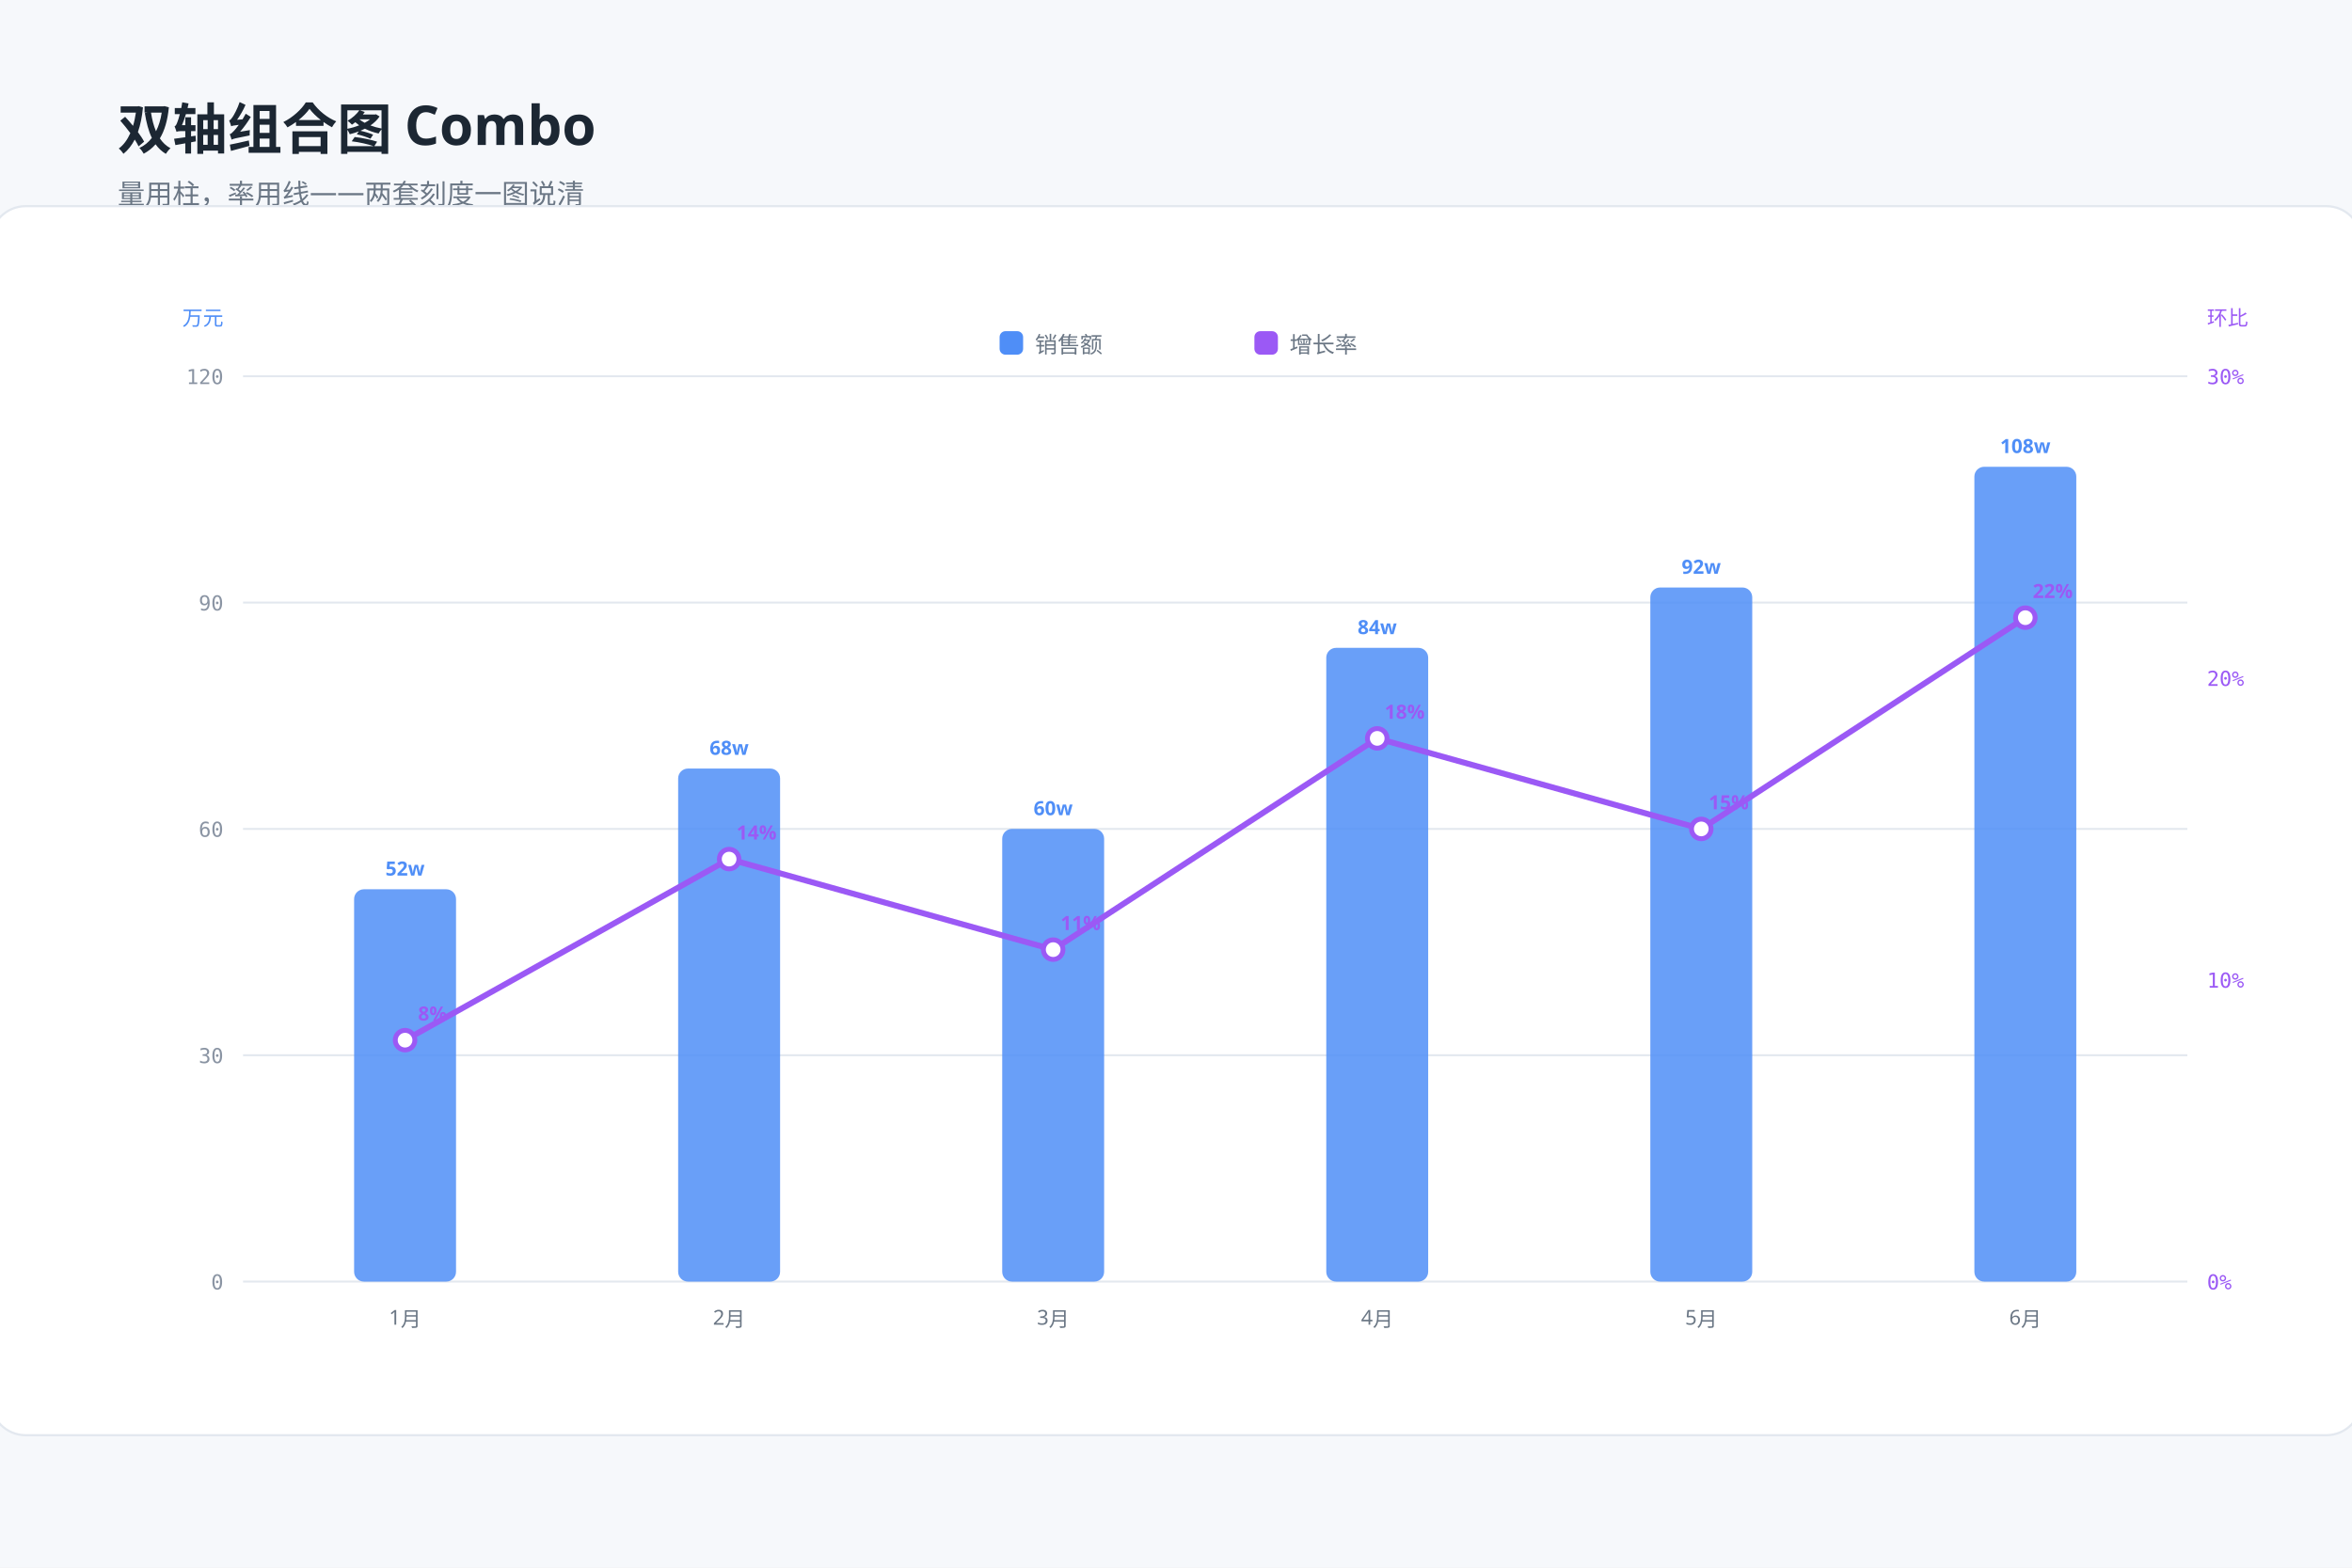
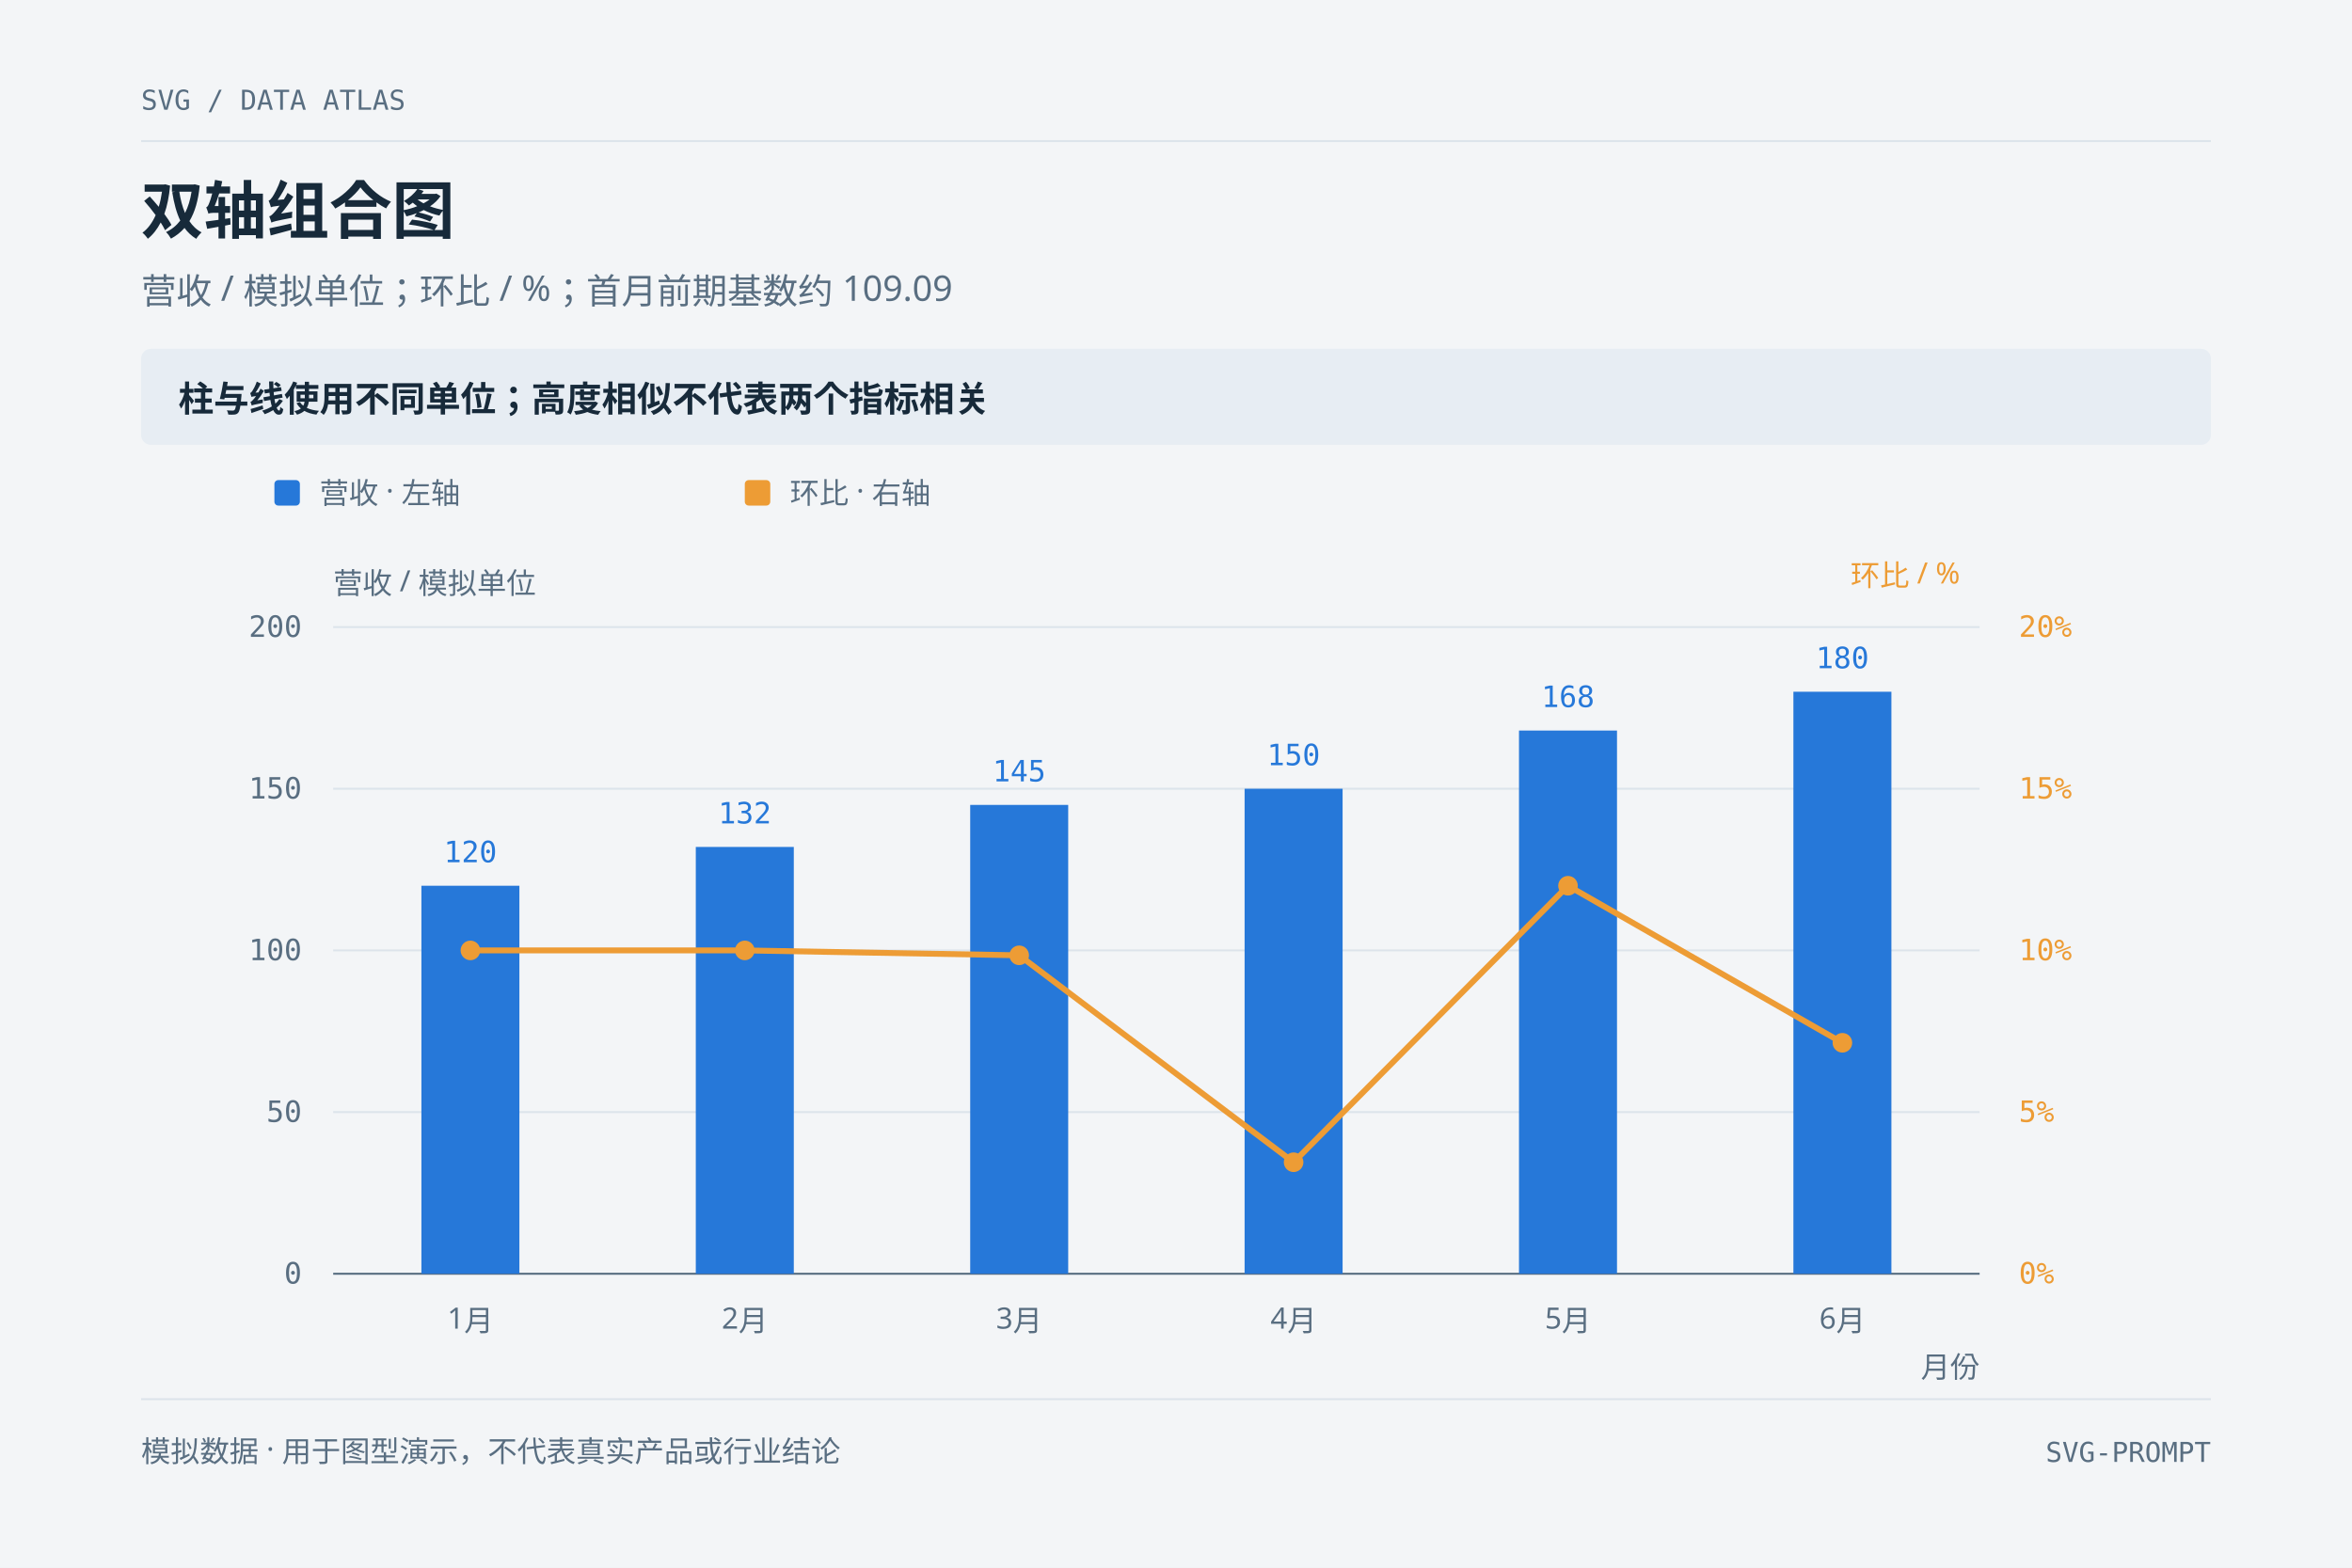
- <svg xmlns="http://www.w3.org/2000/svg" width="1200" height="800" viewBox="0 0 1200 800" font-family="PingFang SC, Hiragino Sans GB, Microsoft YaHei, sans-serif">
-   <rect width="1200" height="800" fill="#f6f8fb" />
-   <text x="60" y="76" font-size="28" font-weight="700" fill="#1c2733">双轴组合图 Combo</text>
-   <text x="60" y="104" font-size="14" fill="#6b7785">量用柱，率用线——两套刻度一图说清</text>
-   <g transform="translate(600,430) scale(1.12) translate(-600,-430)">
-     <g>
-       <rect x="60" y="140" width="1080" height="560" rx="16" fill="#ffffff" stroke="#e3e8ef" />
-     </g>
-   </g>
-   <line x1="124" y1="654" x2="1116" y2="654" stroke="#e3e8ef" />
-   <text x="114" y="658" font-size="10.5" fill="#8a94a3" text-anchor="end" font-family="SFMono-Regular, Menlo, monospace">0</text>
-   <line x1="124" y1="538.5" x2="1116" y2="538.5" stroke="#e3e8ef" />
-   <text x="114" y="542.5" font-size="10.5" fill="#8a94a3" text-anchor="end" font-family="SFMono-Regular, Menlo, monospace">30</text>
-   <line x1="124" y1="423" x2="1116" y2="423" stroke="#e3e8ef" />
-   <text x="114" y="427" font-size="10.5" fill="#8a94a3" text-anchor="end" font-family="SFMono-Regular, Menlo, monospace">60</text>
-   <line x1="124" y1="307.5" x2="1116" y2="307.5" stroke="#e3e8ef" />
-   <text x="114" y="311.5" font-size="10.5" fill="#8a94a3" text-anchor="end" font-family="SFMono-Regular, Menlo, monospace">90</text>
-   <line x1="124" y1="192" x2="1116" y2="192" stroke="#e3e8ef" />
-   <text x="114" y="196" font-size="10.5" fill="#8a94a3" text-anchor="end" font-family="SFMono-Regular, Menlo, monospace">120</text>
-   <text x="206.667" y="676" font-size="10.5" fill="#6b7785" text-anchor="middle">1月</text>
-   <text x="372" y="676" font-size="10.5" fill="#6b7785" text-anchor="middle">2月</text>
-   <text x="537.333" y="676" font-size="10.5" fill="#6b7785" text-anchor="middle">3月</text>
-   <text x="702.667" y="676" font-size="10.5" fill="#6b7785" text-anchor="middle">4月</text>
-   <text x="868" y="676" font-size="10.5" fill="#6b7785" text-anchor="middle">5月</text>
-   <text x="1033.333" y="676" font-size="10.5" fill="#6b7785" text-anchor="middle">6月</text>
-   <rect x="180.667" y="453.8" width="52" height="200.2" rx="5" fill="#4f8ef7" opacity="0.85" />
-   <text x="206.667" y="446.8" font-size="10" fill="#4f8ef7" text-anchor="middle" font-weight="600">52w</text>
-   <rect x="346" y="392.2" width="52" height="261.8" rx="5" fill="#4f8ef7" opacity="0.85" />
-   <text x="372" y="385.2" font-size="10" fill="#4f8ef7" text-anchor="middle" font-weight="600">68w</text>
-   <rect x="511.333" y="423" width="52" height="231" rx="5" fill="#4f8ef7" opacity="0.85" />
-   <text x="537.333" y="416" font-size="10" fill="#4f8ef7" text-anchor="middle" font-weight="600">60w</text>
-   <rect x="676.667" y="330.6" width="52" height="323.4" rx="5" fill="#4f8ef7" opacity="0.85" />
-   <text x="702.667" y="323.6" font-size="10" fill="#4f8ef7" text-anchor="middle" font-weight="600">84w</text>
-   <rect x="842" y="299.8" width="52" height="354.2" rx="5" fill="#4f8ef7" opacity="0.85" />
-   <text x="868" y="292.8" font-size="10" fill="#4f8ef7" text-anchor="middle" font-weight="600">92w</text>
-   <rect x="1007.333" y="238.2" width="52" height="415.8" rx="5" fill="#4f8ef7" opacity="0.85" />
-   <text x="1033.333" y="231.2" font-size="10" fill="#4f8ef7" text-anchor="middle" font-weight="600">108w</text>
-   <path d="M 206.667 530.8 L 372 438.4 L 537.333 484.6 L 702.667 376.8 L 868 423.0 L 1033.333 315.2" fill="none" stroke="#9b59f5" stroke-width="3" stroke-linecap="round" />
-   <circle cx="206.667" cy="530.8" r="5" fill="#fff" stroke="#9b59f5" stroke-width="2.5" />
-   <text x="220.667" y="520.8" font-size="10" fill="#9b59f5" text-anchor="middle" font-weight="600">8%</text>
-   <circle cx="372" cy="438.4" r="5" fill="#fff" stroke="#9b59f5" stroke-width="2.5" />
-   <text x="386" y="428.4" font-size="10" fill="#9b59f5" text-anchor="middle" font-weight="600">14%</text>
-   <circle cx="537.333" cy="484.6" r="5" fill="#fff" stroke="#9b59f5" stroke-width="2.5" />
-   <text x="551.333" y="474.6" font-size="10" fill="#9b59f5" text-anchor="middle" font-weight="600">11%</text>
-   <circle cx="702.667" cy="376.8" r="5" fill="#fff" stroke="#9b59f5" stroke-width="2.5" />
-   <text x="716.667" y="366.8" font-size="10" fill="#9b59f5" text-anchor="middle" font-weight="600">18%</text>
-   <circle cx="868" cy="423" r="5" fill="#fff" stroke="#9b59f5" stroke-width="2.5" />
-   <text x="882" y="413" font-size="10" fill="#9b59f5" text-anchor="middle" font-weight="600">15%</text>
-   <circle cx="1033.333" cy="315.2" r="5" fill="#fff" stroke="#9b59f5" stroke-width="2.5" />
-   <text x="1047.333" y="305.2" font-size="10" fill="#9b59f5" text-anchor="middle" font-weight="600">22%</text>
-   <text x="1126" y="658" font-size="10.5" fill="#9b59f5" text-anchor="start" font-family="SFMono-Regular, Menlo, monospace">0%</text>
-   <text x="1126" y="504" font-size="10.5" fill="#9b59f5" text-anchor="start" font-family="SFMono-Regular, Menlo, monospace">10%</text>
-   <text x="1126" y="350" font-size="10.5" fill="#9b59f5" text-anchor="start" font-family="SFMono-Regular, Menlo, monospace">20%</text>
-   <text x="1126" y="196" font-size="10.5" fill="#9b59f5" text-anchor="start" font-family="SFMono-Regular, Menlo, monospace">30%</text>
-   <text x="114" y="166" font-size="10.5" fill="#4f8ef7" text-anchor="end" font-family="SFMono-Regular, Menlo, monospace">万元</text>
-   <text x="1126" y="166" font-size="10.5" fill="#9b59f5" text-anchor="start" font-family="SFMono-Regular, Menlo, monospace">环比</text>
-   <rect x="510" y="169" width="12" height="12" rx="3" fill="#4f8ef7" />
-   <text x="528" y="180" font-size="11.5" fill="#6b7785" text-anchor="start">销售额</text>
-   <rect x="640" y="169" width="12" height="12" rx="3" fill="#9b59f5" />
-   <text x="658" y="180" font-size="11.5" fill="#6b7785" text-anchor="start">增长率</text>
+ <svg xmlns="http://www.w3.org/2000/svg" width="1200" height="800" viewBox="0 0 1200 800" role="img" aria-labelledby="title desc">
+   <rect x="0.000" y="0.000" width="1200.000" height="800.000" rx="0" fill="#f3f5f7" />
+   <text x="72.000" y="56.000" font-size="14" fill="#596e81" text-anchor="start" font-weight="400" font-family="SFMono-Regular, Consolas, monospace">SVG / DATA ATLAS</text>
+   <line x1="72.000" y1="72.000" x2="1128.000" y2="72.000" stroke="#dce4eb" stroke-width="1" />
+   <text x="72.000" y="119.000" font-size="32" fill="#172a3a" text-anchor="start" font-weight="700" font-family="PingFang SC, Microsoft YaHei, sans-serif">双轴组合图</text>
+   <text x="72.000" y="155.000" font-size="18" fill="#596e81" text-anchor="start" font-weight="400" font-family="PingFang SC, Microsoft YaHei, sans-serif">营收 / 模拟单位；环比 / %；首月前期基数约 109.09</text>
+   <rect x="72.000" y="178.000" width="1056.000" height="49.000" rx="5" fill="#e7edf3" />
+   <text x="91.000" y="210.000" font-size="18" fill="#172a3a" text-anchor="start" font-weight="600" font-family="PingFang SC, Microsoft YaHei, sans-serif">柱与线使用不同单位；高度相似不代表两个指标相关</text>
+   <line x1="72.000" y1="714.000" x2="1128.000" y2="714.000" stroke="#dce4eb" stroke-width="1" />
+   <text x="72.000" y="746.000" font-size="15" fill="#596e81" text-anchor="start" font-weight="400" font-family="PingFang SC, Microsoft YaHei, sans-serif">模拟数据 · 用于图型演示，不代表真实产品或行业结论</text>
+   <text x="1128.000" y="746.000" font-size="14" fill="#596e81" text-anchor="end" font-weight="400" font-family="SFMono-Regular, Consolas, monospace">SVG-PROMPT</text>
+   <rect x="140.000" y="245.000" width="13.000" height="13.000" rx="2" fill="#2678d9" />
+   <text x="163.000" y="257.000" font-size="15" fill="#596e81" text-anchor="start" font-weight="400" font-family="PingFang SC, Microsoft YaHei, sans-serif">营收 · 左轴</text>
+   <rect x="380.000" y="245.000" width="13.000" height="13.000" rx="2" fill="#ed9c35" />
+   <text x="403.000" y="257.000" font-size="15" fill="#596e81" text-anchor="start" font-weight="400" font-family="PingFang SC, Microsoft YaHei, sans-serif">环比 · 右轴</text>
+   <line x1="170.000" y1="650.000" x2="1010.000" y2="650.000" stroke="#dce4eb" stroke-width="1" />
+   <text x="154.000" y="655.000" font-size="15" fill="#596e81" text-anchor="end" font-weight="400" font-family="SFMono-Regular, Consolas, monospace">0</text>
+   <line x1="170.000" y1="567.500" x2="1010.000" y2="567.500" stroke="#dce4eb" stroke-width="1" />
+   <text x="154.000" y="572.500" font-size="15" fill="#596e81" text-anchor="end" font-weight="400" font-family="SFMono-Regular, Consolas, monospace">50</text>
+   <line x1="170.000" y1="485.000" x2="1010.000" y2="485.000" stroke="#dce4eb" stroke-width="1" />
+   <text x="154.000" y="490.000" font-size="15" fill="#596e81" text-anchor="end" font-weight="400" font-family="SFMono-Regular, Consolas, monospace">100</text>
+   <line x1="170.000" y1="402.500" x2="1010.000" y2="402.500" stroke="#dce4eb" stroke-width="1" />
+   <text x="154.000" y="407.500" font-size="15" fill="#596e81" text-anchor="end" font-weight="400" font-family="SFMono-Regular, Consolas, monospace">150</text>
+   <line x1="170.000" y1="320.000" x2="1010.000" y2="320.000" stroke="#dce4eb" stroke-width="1" />
+   <text x="154.000" y="325.000" font-size="15" fill="#596e81" text-anchor="end" font-weight="400" font-family="SFMono-Regular, Consolas, monospace">200</text>
+   <line x1="170.000" y1="650.000" x2="1010.000" y2="650.000" stroke="#596e81" stroke-width="1" />
+   <text x="240.000" y="678.000" font-size="15" fill="#596e81" text-anchor="middle" font-weight="400" font-family="PingFang SC, Microsoft YaHei, sans-serif">1月</text>
+   <text x="380.000" y="678.000" font-size="15" fill="#596e81" text-anchor="middle" font-weight="400" font-family="PingFang SC, Microsoft YaHei, sans-serif">2月</text>
+   <text x="520.000" y="678.000" font-size="15" fill="#596e81" text-anchor="middle" font-weight="400" font-family="PingFang SC, Microsoft YaHei, sans-serif">3月</text>
+   <text x="660.000" y="678.000" font-size="15" fill="#596e81" text-anchor="middle" font-weight="400" font-family="PingFang SC, Microsoft YaHei, sans-serif">4月</text>
+   <text x="800.000" y="678.000" font-size="15" fill="#596e81" text-anchor="middle" font-weight="400" font-family="PingFang SC, Microsoft YaHei, sans-serif">5月</text>
+   <text x="940.000" y="678.000" font-size="15" fill="#596e81" text-anchor="middle" font-weight="400" font-family="PingFang SC, Microsoft YaHei, sans-serif">6月</text>
+   <text x="170.000" y="303.000" font-size="15" fill="#596e81" text-anchor="start" font-weight="400" font-family="PingFang SC, Microsoft YaHei, sans-serif">营收 / 模拟单位</text>
+   <text x="1010.000" y="703.000" font-size="15" fill="#596e81" text-anchor="end" font-weight="400" font-family="PingFang SC, Microsoft YaHei, sans-serif">月份</text>
+   <rect x="215.000" y="452.000" width="50.000" height="198.000" rx="0" fill="#2678d9" />
+   <text x="240.000" y="440.000" font-size="15" fill="#2678d9" text-anchor="middle" font-weight="400" font-family="SFMono-Regular, Consolas, monospace">120</text>
+   <rect x="355.000" y="432.200" width="50.000" height="217.800" rx="0" fill="#2678d9" />
+   <text x="380.000" y="420.200" font-size="15" fill="#2678d9" text-anchor="middle" font-weight="400" font-family="SFMono-Regular, Consolas, monospace">132</text>
+   <rect x="495.000" y="410.750" width="50.000" height="239.250" rx="0" fill="#2678d9" />
+   <text x="520.000" y="398.750" font-size="15" fill="#2678d9" text-anchor="middle" font-weight="400" font-family="SFMono-Regular, Consolas, monospace">145</text>
+   <rect x="635.000" y="402.500" width="50.000" height="247.500" rx="0" fill="#2678d9" />
+   <text x="660.000" y="390.500" font-size="15" fill="#2678d9" text-anchor="middle" font-weight="400" font-family="SFMono-Regular, Consolas, monospace">150</text>
+   <rect x="775.000" y="372.800" width="50.000" height="277.200" rx="0" fill="#2678d9" />
+   <text x="800.000" y="360.800" font-size="15" fill="#2678d9" text-anchor="middle" font-weight="400" font-family="SFMono-Regular, Consolas, monospace">168</text>
+   <rect x="915.000" y="353.000" width="50.000" height="297.000" rx="0" fill="#2678d9" />
+   <text x="940.000" y="341.000" font-size="15" fill="#2678d9" text-anchor="middle" font-weight="400" font-family="SFMono-Regular, Consolas, monospace">180</text>
+   <text x="1030.000" y="655.000" font-size="15" fill="#ed9c35" text-anchor="start" font-weight="400" font-family="SFMono-Regular, Consolas, monospace">0%</text>
+   <text x="1030.000" y="572.500" font-size="15" fill="#ed9c35" text-anchor="start" font-weight="400" font-family="SFMono-Regular, Consolas, monospace">5%</text>
+   <text x="1030.000" y="490.000" font-size="15" fill="#ed9c35" text-anchor="start" font-weight="400" font-family="SFMono-Regular, Consolas, monospace">10%</text>
+   <text x="1030.000" y="407.500" font-size="15" fill="#ed9c35" text-anchor="start" font-weight="400" font-family="SFMono-Regular, Consolas, monospace">15%</text>
+   <text x="1030.000" y="325.000" font-size="15" fill="#ed9c35" text-anchor="start" font-weight="400" font-family="SFMono-Regular, Consolas, monospace">20%</text>
+   <text x="1000.000" y="299.000" font-size="15" fill="#ed9c35" text-anchor="end" font-weight="400" font-family="PingFang SC, Microsoft YaHei, sans-serif">环比 / %</text>
+   <path d="M 240.000 485.000 L 380.000 485.000 L 520.000 487.500 L 660.000 593.103 L 800.000 452.000 L 940.000 532.143" fill="none" stroke="#ed9c35" stroke-width="3" />
+   <circle cx="240.000" cy="485.000" r="5.000" fill="#ed9c35" />
+   <circle cx="380.000" cy="485.000" r="5.000" fill="#ed9c35" />
+   <circle cx="520.000" cy="487.500" r="5.000" fill="#ed9c35" />
+   <circle cx="660.000" cy="593.103" r="5.000" fill="#ed9c35" />
+   <circle cx="800.000" cy="452.000" r="5.000" fill="#ed9c35" />
+   <circle cx="940.000" cy="532.143" r="5.000" fill="#ed9c35" />
</svg>
